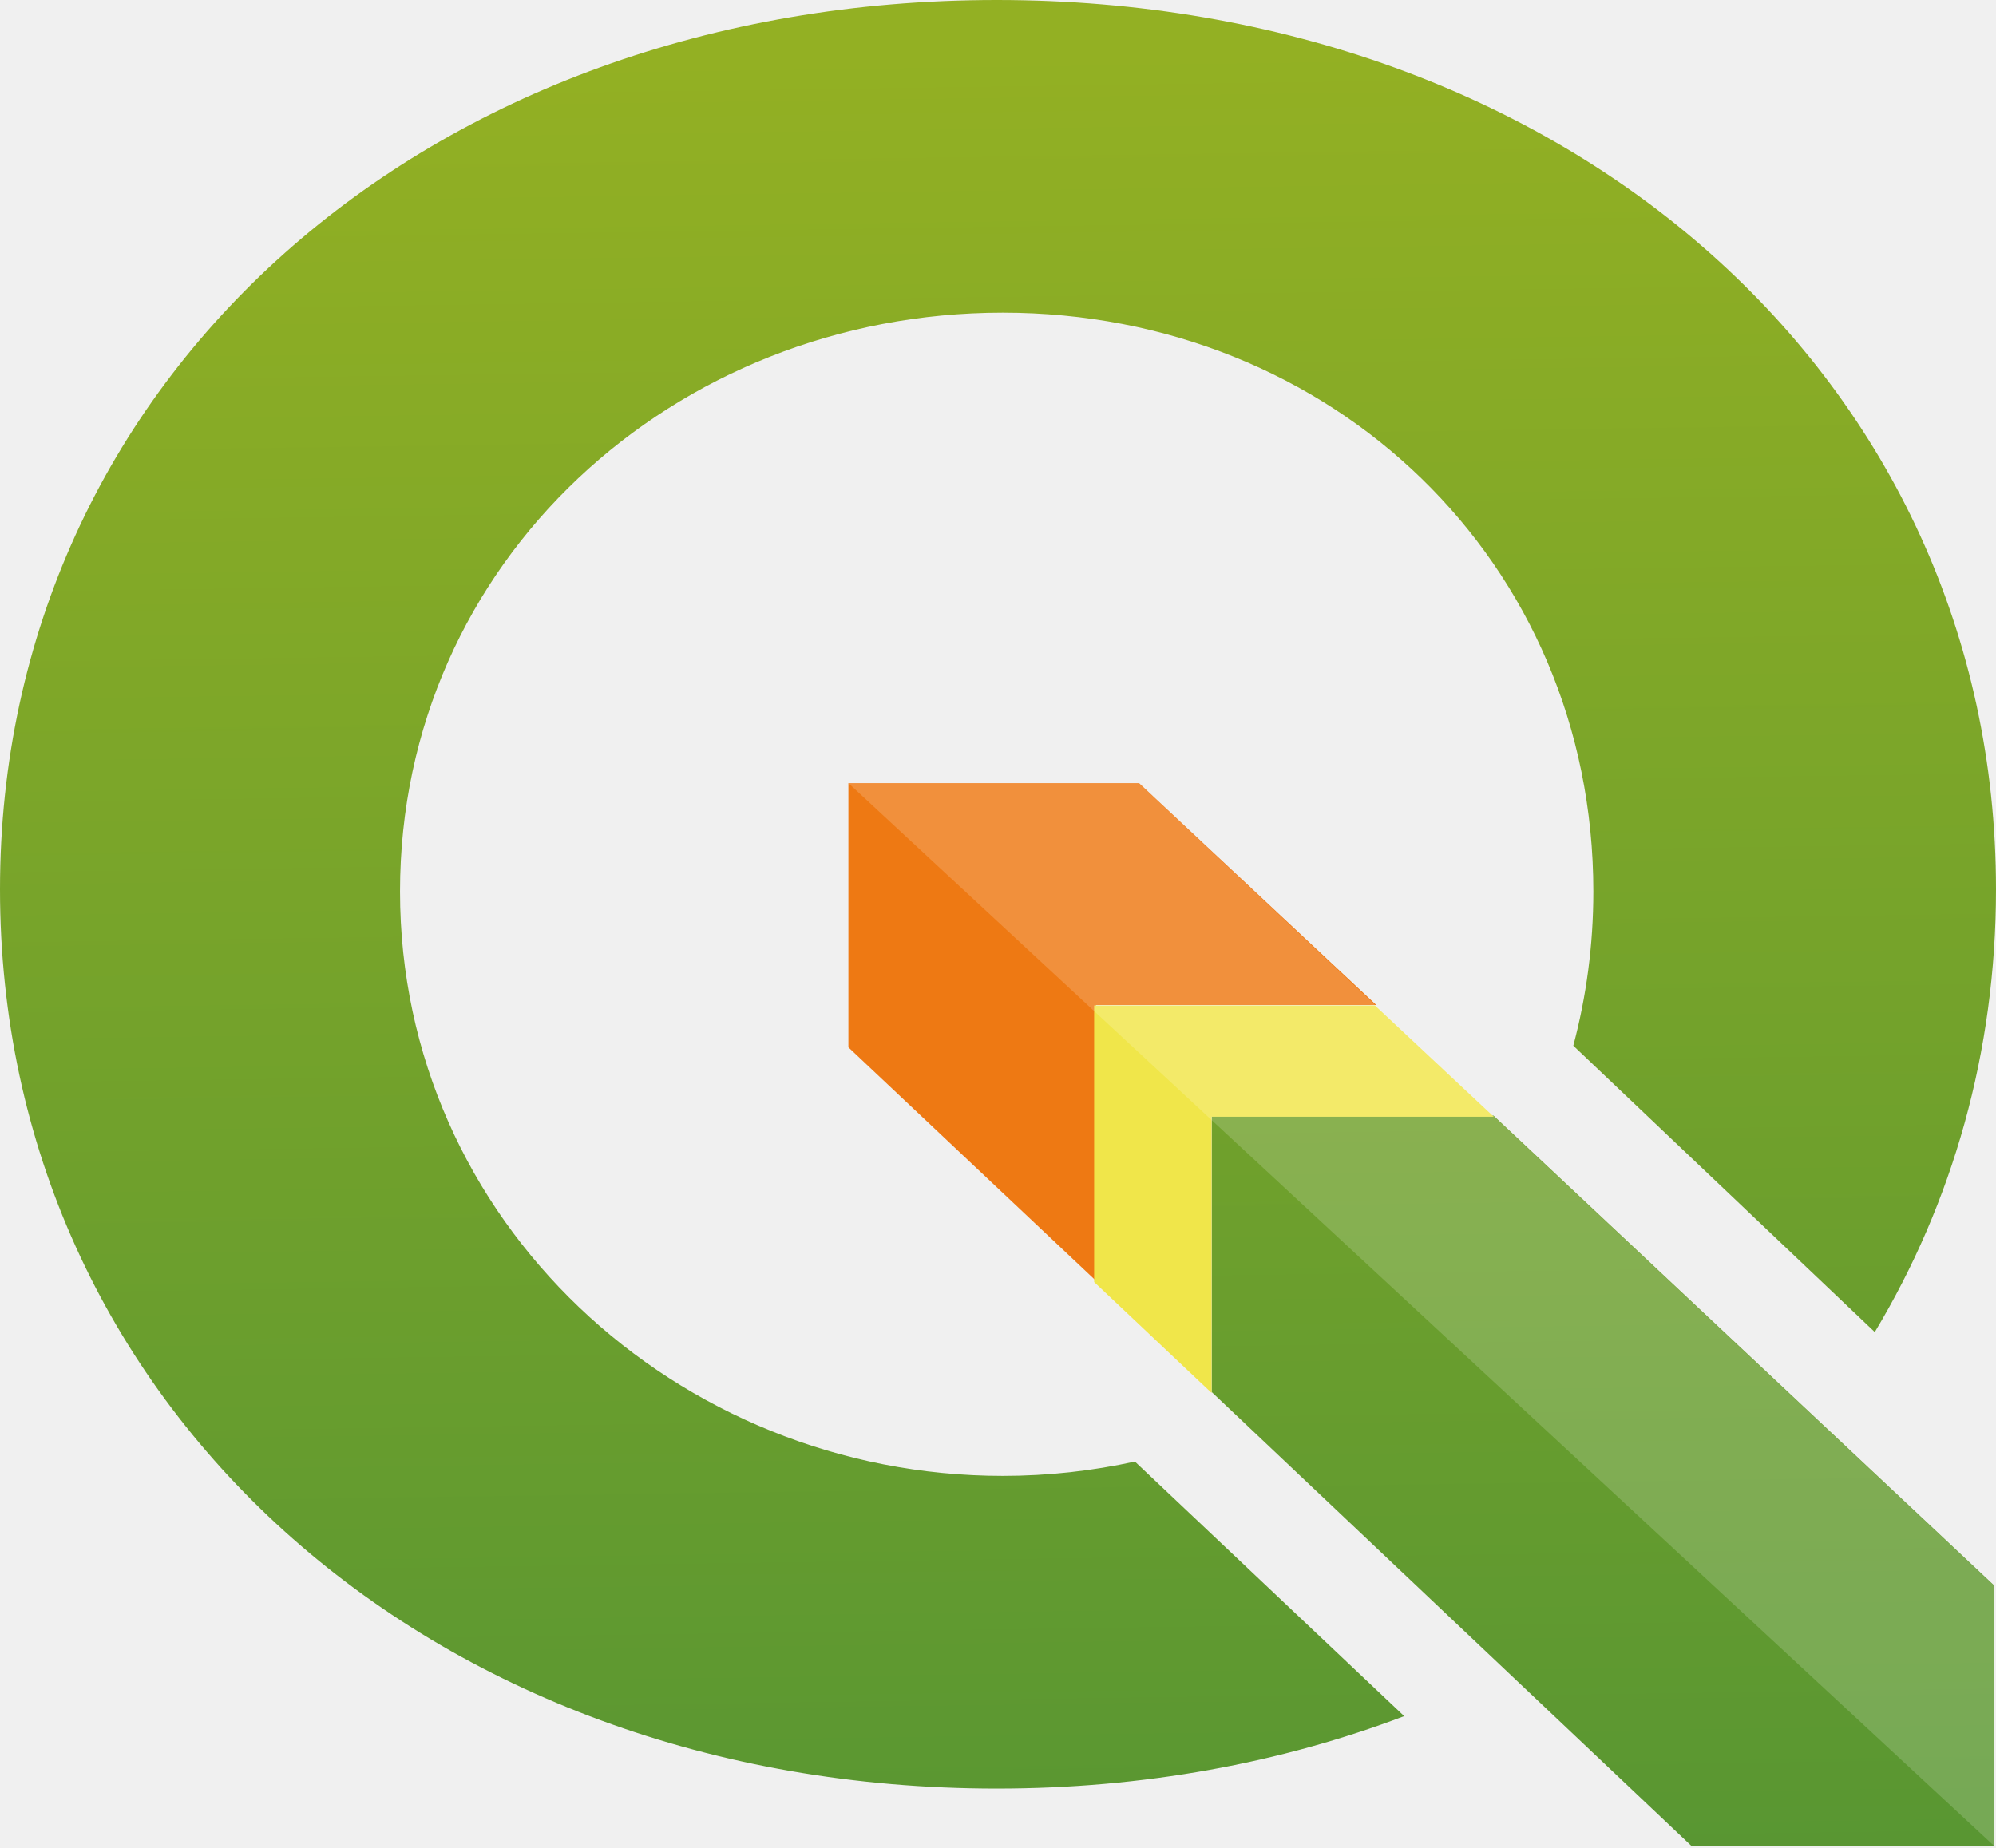
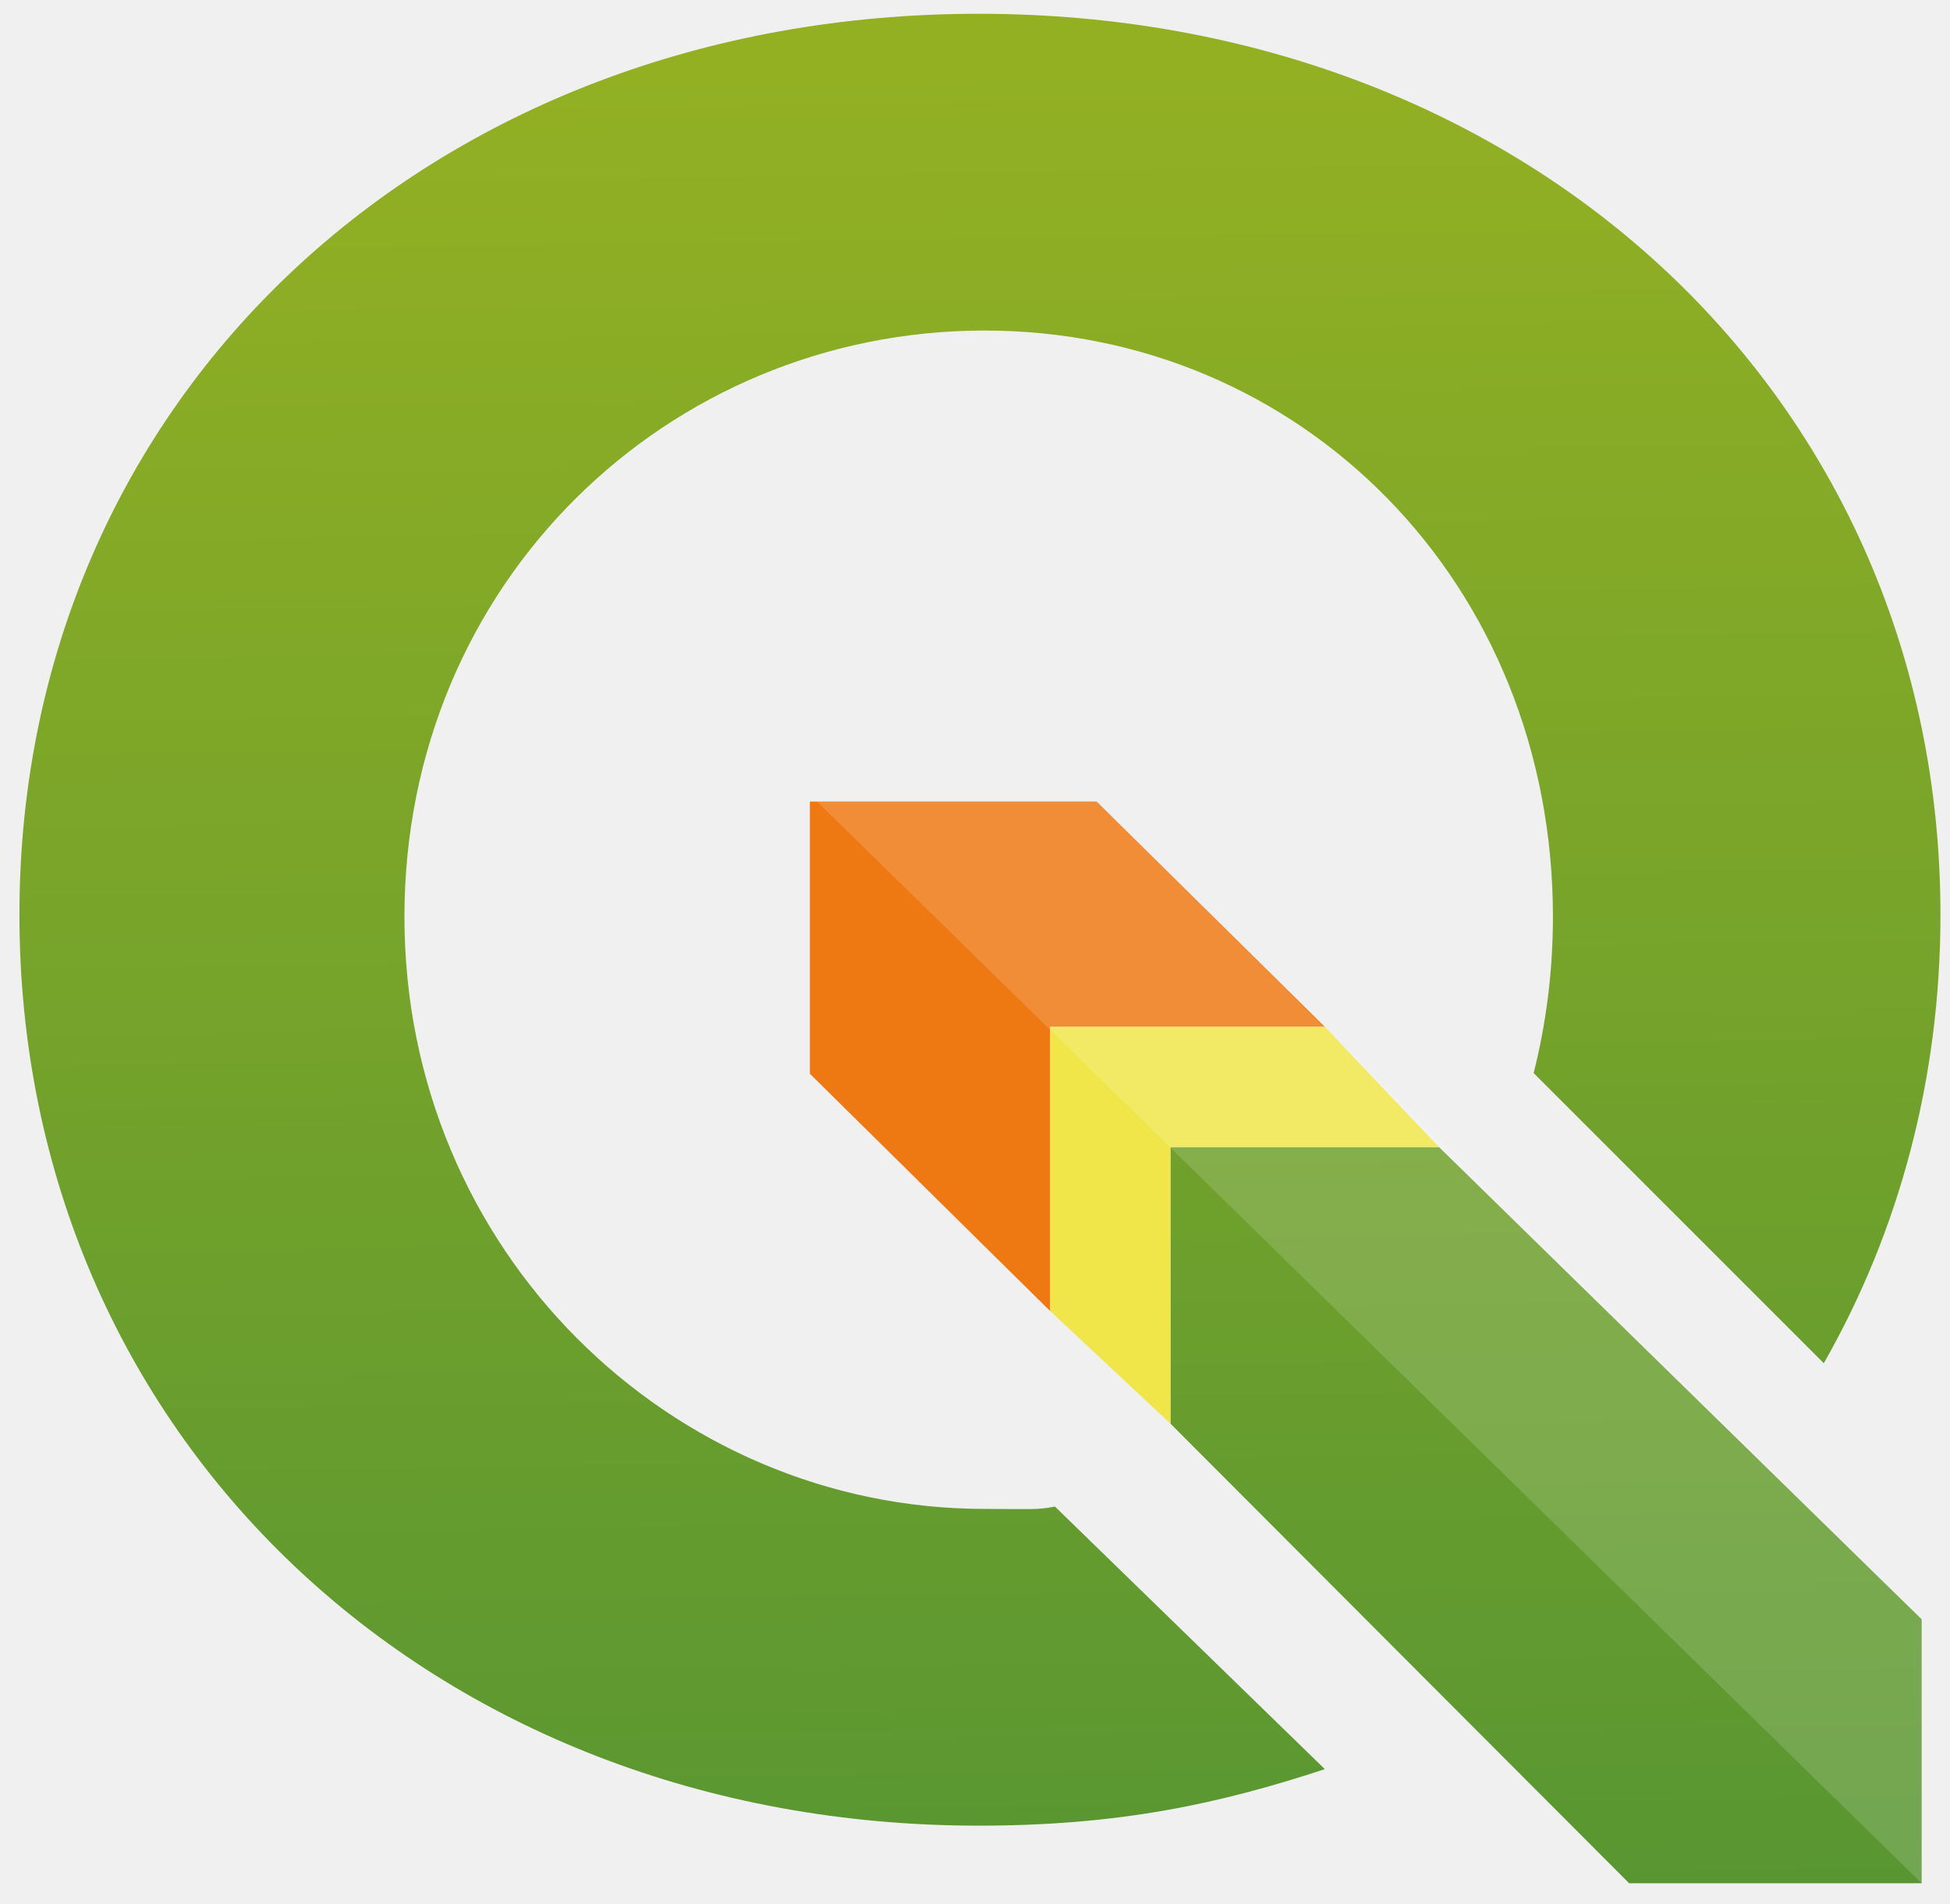
- <svg xmlns="http://www.w3.org/2000/svg" width="363" height="336" viewBox="0 0 363 336" fill="none">
-   <path d="M199.316 182.805H250.292L207.15 142.447H154.295V190.502L199.316 232.961V182.805Z" fill="#EE7913" />
-   <path d="M362.608 288.326L271.61 202.913H220.361V253.198L307.563 335.716H362.608V288.326Z" fill="url(#paint0_linear_2562_48740)" />
-   <path d="M220.35 203.122H271.664L250.053 182.882H198.986V233.19L220.35 253.363V203.122Z" fill="#F0E64A" />
-   <path d="M206.401 265.849C198.68 267.537 190.652 268.454 182.369 268.454C123.131 268.454 72.751 222.167 72.751 162.154C72.751 102.14 122.577 56.873 182.369 56.873C242.162 56.873 289.773 102.138 289.773 162.154C289.773 171.914 288.493 181.306 286.127 190.202L340.956 242.292C355.092 218.757 363 191.393 363 161.753C363 69.256 285.317 0 181.261 0C77.681 0 0 68.802 0 161.753C0 255.159 77.683 325.329 181.261 325.329C208 325.329 232.989 320.656 255.374 312.151L206.401 265.849Z" fill="url(#paint1_linear_2562_48740)" />
-   <path d="M154.295 142.447L362.612 335.716V288.399L271.751 203.125L250.2 182.899L207.1 142.447H154.295Z" fill="white" fill-opacity="0.173" />
-   <defs>
-     <linearGradient id="paint0_linear_2562_48740" x1="292.599" y1="340.295" x2="287.771" y2="5.948" gradientUnits="userSpaceOnUse">
-       <stop stop-color="#589632" />
-       <stop offset="1" stop-color="#93B023" />
-     </linearGradient>
-     <linearGradient id="paint1_linear_2562_48740" x1="184.371" y1="340.97" x2="179.579" y2="9.382" gradientUnits="userSpaceOnUse">
-       <stop stop-color="#589632" />
-       <stop offset="1" stop-color="#93B023" />
-     </linearGradient>
-   </defs>
+ <svg xmlns="http://www.w3.org/2000/svg" version="1.1" id="Layer_1" x="0px" y="0px" width="336" height="328" viewBox="0 0 336 328" enable-background="new 0 0 128 128" xml:space="preserve">
+   <defs id="defs953" />
+   <polygon fill="#ee7913" points="71.697,54.625 52.613,54.625 52.613,72.746 68.613,88.548 68.613,69.625 86.891,69.625 " id="polygon930" transform="matrix(2.588706,0,0,2.588706,3.349398,-3.301722)" />
+   <linearGradient id="SVGID_1_" gradientUnits="userSpaceOnUse" x1="402.524" y1="-220.871" x2="400.648" y2="-97.502" gradientTransform="matrix(1,0,0,-1,-300.5195,-92.5547)">
+     <stop offset="0" style="stop-color:#589632" id="stop932" />
+     <stop offset="1" style="stop-color:#93B023" id="stop934" />
+   </linearGradient>
+   <polygon fill="url(#SVGID_1_)" points="76.613,77.625 76.613,96.033 107.143,126.625 126.613,126.625 126.613,109.057 94.488,77.625 " id="polygon937" style="fill:url(#SVGID_1_)" transform="matrix(2.588706,0,0,2.588706,3.349398,-3.301722)" />
+   <polygon fill="#f0e64a" points="86.891,69.625 68.613,69.625 68.613,88.548 76.613,96.033 76.613,77.625 94.488,77.625 " id="polygon939" transform="matrix(2.588706,0,0,2.588706,3.349398,-3.301722)" />
+   <linearGradient id="SVGID_2_" gradientUnits="userSpaceOnUse" x1="365.462" y1="-221.145" x2="363.592" y2="-98.227" gradientTransform="matrix(2.588707,0,0,-2.588707,-774.6074,-242.8987)">
+     <stop offset="0" style="stop-color:#589632" id="stop941" />
+     <stop offset="1" style="stop-color:#93B023" id="stop943" />
+   </linearGradient>
+   <path fill="url(#SVGID_2_)" d="m 181.771,259.587 c -3.016,0.626 -4.579,0.406 -12.128,0.406 -54.016,0 -99.955,-44.417 -99.955,-102.011 0,-57.594 45.434,-101.029 99.955,-101.029 54.521,0 97.939,43.438 97.939,101.029 0,9.369 -1.168,18.377 -3.324,26.917 l 49.996,49.991 c 12.889,-22.589 20.101,-48.846 20.101,-77.291 C 334.354,68.835 263.52,2.373 168.636,2.373 74.184,2.37 3.349,68.395 3.349,157.597 c 0,89.634 70.835,156.974 165.284,156.974 24.378,0 41.598,-3.803 59.649,-9.736 z" id="path946" style="fill:url(#SVGID_2_);stroke-width:2.589" />
+   <polygon opacity="0.15" fill="#ffffff" enable-background="new    " points="126.613,109.057 126.613,126.625 53.083,54.625 71.697,54.625 " id="polygon948" transform="matrix(2.588706,0,0,2.588706,3.349398,-3.301722)" />
</svg>
